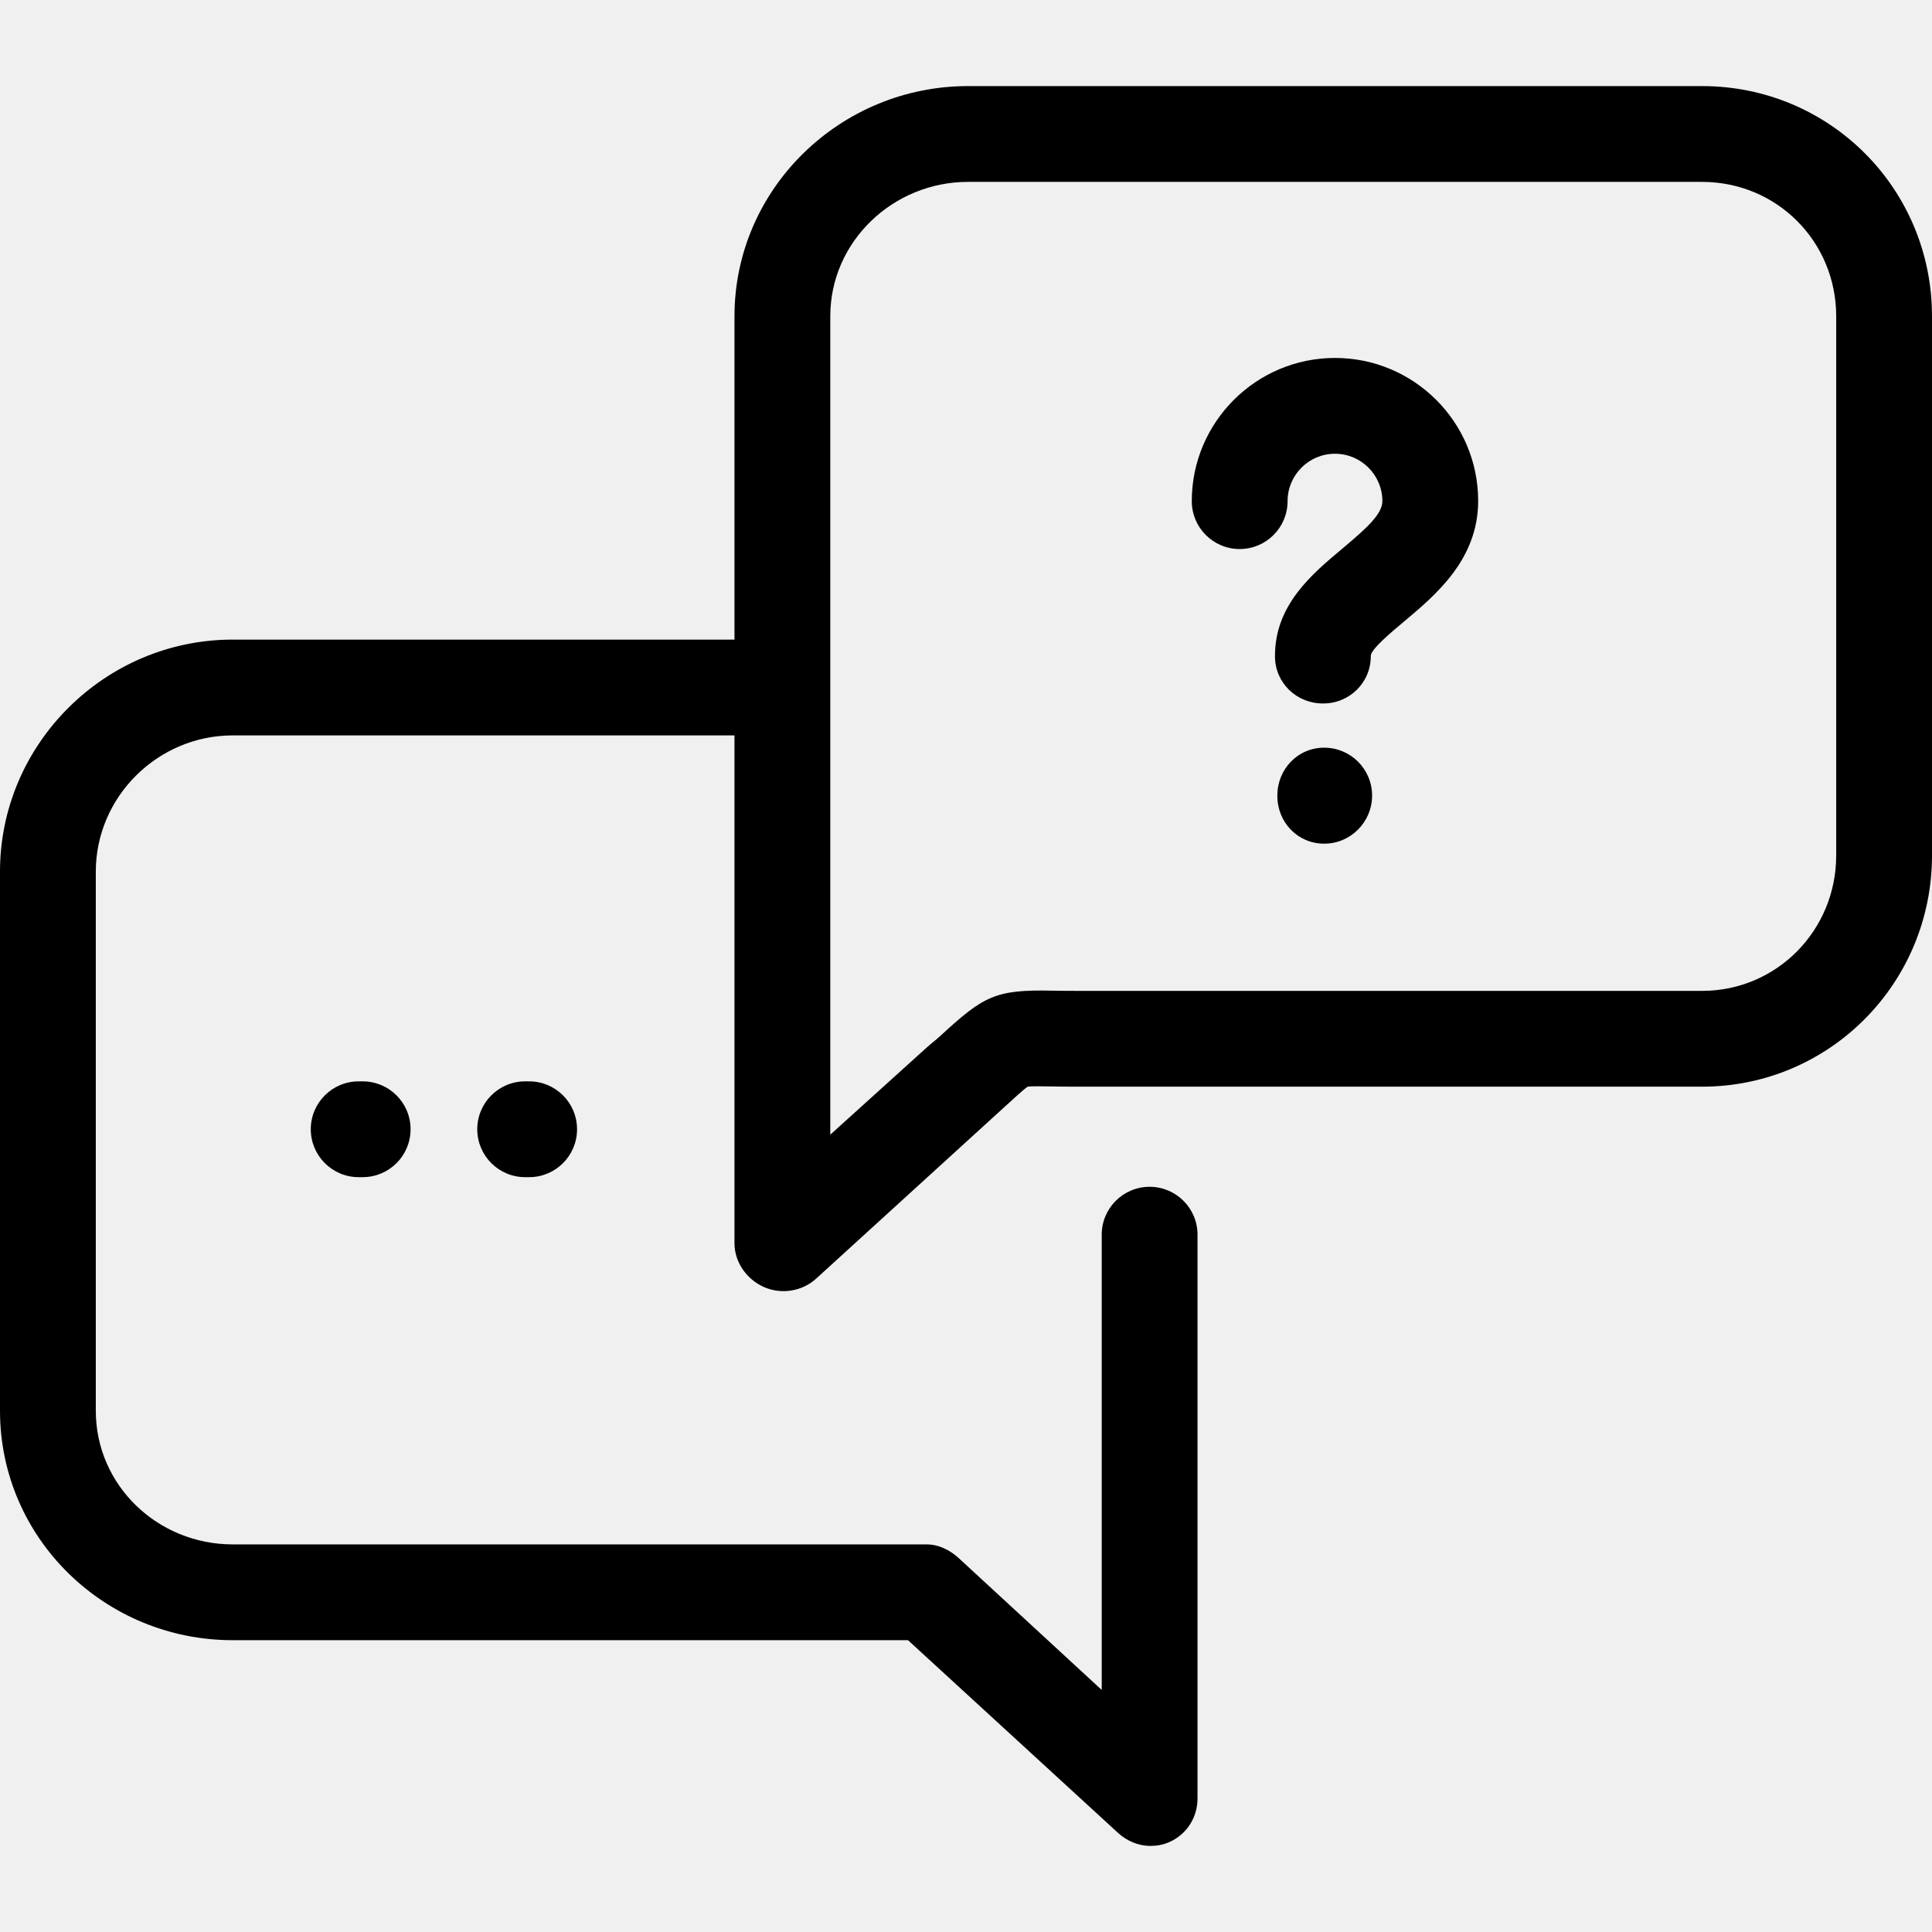
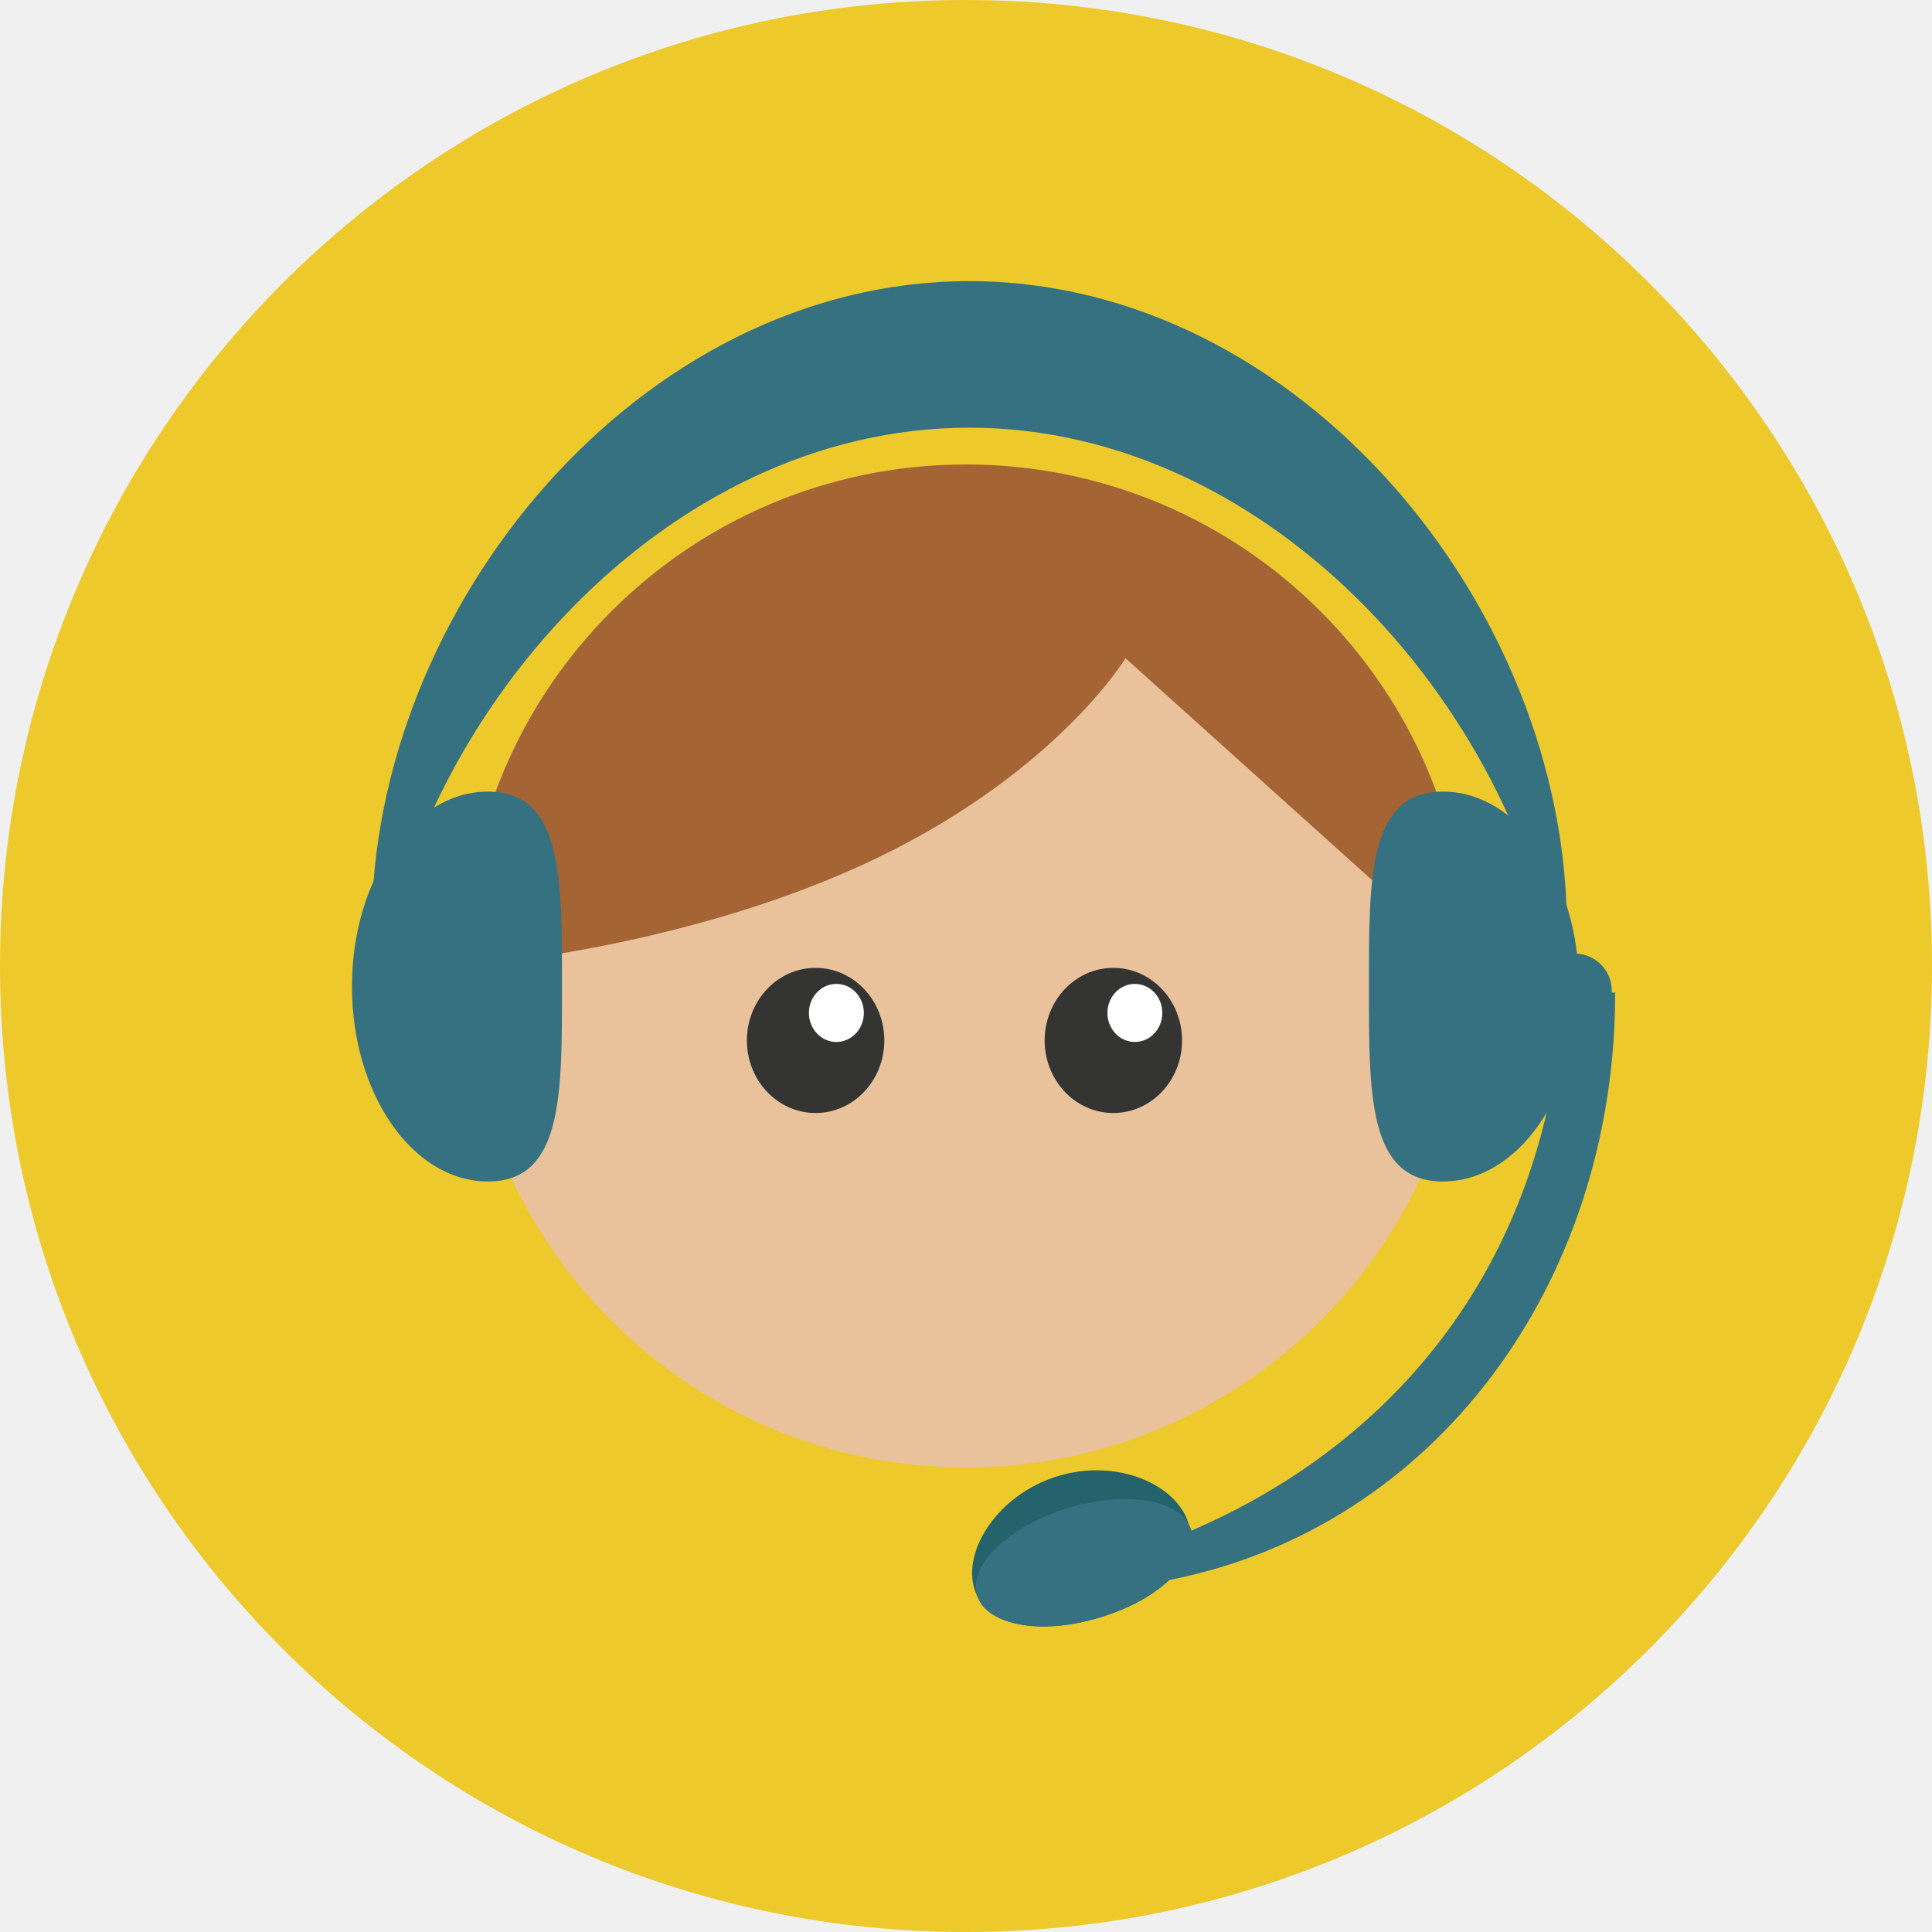
- <svg xmlns="http://www.w3.org/2000/svg" version="1.1" id="Capa_1" x="0px" y="0px" viewBox="0 0 363 363" style="enable-background:new 0 0 363 363;" xml:space="preserve">
-   <path d="M277.73,94.123c0,10.997-8.006,17.685-13.852,22.593c-2.214,1.859-6.335,5.251-6.324,6.518  c0.04,4.97-3.956,8.939-8.927,8.939c-0.025,0-0.05,0-0.075,0c-4.936,0-8.958-3.847-8.998-8.792  c-0.079-9.747,7.034-15.584,12.75-20.383c4.485-3.766,7.426-6.416,7.426-8.841c0-4.909-3.994-8.903-8.903-8.903  c-4.911,0-8.906,3.994-8.906,8.903c0,4.971-4.029,9-9,9s-9-4.029-9-9c0-14.834,12.069-26.903,26.904-26.903  C265.661,67.253,277.73,79.288,277.73,94.123z M248.801,140.481c-4.971,0-8.801,4.029-8.801,9v0.069  c0,4.971,3.831,8.966,8.801,8.966s9-4.064,9-9.035S253.772,140.481,248.801,140.481z M67.392,203.174c-4.971,0-9,4.029-9,9  s4.029,9,9,9h0.75c4.971,0,9-4.029,9-9s-4.029-9-9-9H67.392z M98.671,203.174c-4.971,0-9,4.029-9,9s4.029,9,9,9h0.749  c4.971,0,9-4.029,9-9s-4.029-9-9-9H98.671z M363,59.425v101.301c0,23.985-19.232,43.448-43.217,43.448H203.066  c-2.282,0-4.161-0.013-5.733-0.046c-1.647-0.034-3.501-0.047-4.224,0.033c-0.753,0.5-2.599,2.191-4.378,3.83  c-0.705,0.649-1.503,1.363-2.364,2.149l-33.022,30.098c-2.634,2.403-6.531,3.025-9.793,1.587c-3.262-1.439-5.552-4.669-5.552-8.234  v-95.417H43.72c-14.062,0-25.72,11.523-25.72,25.583v101.301c0,14.061,11.659,25.116,25.72,25.116h130.374  c2.245,0,4.345,1.031,6.003,2.545L207,317.523v-85.539c0-4.971,4.029-9,9-9s9,4.029,9,9v105.938c0,3.565-2.04,6.747-5.303,8.186  c-1.167,0.515-2.339,0.718-3.566,0.718c-2.204,0-4.378-0.905-6.069-2.449l-39.457-36.204H43.72c-23.986,0-43.72-19.13-43.72-43.116  V163.757c0-23.985,19.734-43.583,43.72-43.583H138V59.425c0-23.986,19.885-43.251,43.871-43.251h137.913  C343.768,16.174,363,35.439,363,59.425z M345,59.425c0-14.061-11.157-25.251-25.217-25.251H181.871  C167.81,34.174,156,45.364,156,59.425v69.833v83.934l18.095-16.353c0.838-0.765,1.777-1.465,2.462-2.097  c8.263-7.614,10.377-8.831,21.155-8.609c1.47,0.031,3.221,0.042,5.354,0.042h116.717c14.06,0,25.217-11.388,25.217-25.448V59.425z" />
+ <svg xmlns="http://www.w3.org/2000/svg" version="1.1" id="Layer_1" x="0px" y="0px" viewBox="0 0 473.654 473.654" style="enable-background:new 0 0 473.654 473.654;" xml:space="preserve">
+   <circle style="fill:#EDC92C;" cx="236.827" cy="236.827" r="236.827" />
+   <path style="fill:#E9C29C;" d="M359.758,236.812c0,67.914-55.039,122.946-122.942,122.946c-67.907,0-122.942-55.035-122.942-122.946  c0-67.899,55.035-122.938,122.942-122.938C304.719,113.87,359.758,168.913,359.758,236.812z" />
+   <path style="fill:#A46434;" d="M359.758,236.812l-83.826-75.438c0,0-17.845,29.558-65.461,51.098  c-45.903,20.758-96.597,24.337-96.597,24.337c0-67.899,55.035-122.938,122.942-122.938  C304.719,113.87,359.758,168.913,359.758,236.812z" />
+   <g>
+     <ellipse style="fill:#343433;" cx="199.955" cy="255.076" rx="16.843" ry="17.793" />
+     <ellipse style="fill:#343433;" cx="272.952" cy="255.076" rx="16.843" ry="17.793" />
+   </g>
+   <g>
+     <path style="fill:#FFFFFF;" d="M284.956,248.338c0,3.923-3.01,7.113-6.739,7.113c-3.706,0-6.72-3.194-6.72-7.113   c0-3.938,3.014-7.12,6.72-7.12C281.945,241.217,284.956,244.4,284.956,248.338z" />
+     <path style="fill:#FFFFFF;" d="M211.783,248.338c0,3.923-3.01,7.113-6.742,7.113c-3.713,0-6.727-3.194-6.727-7.113   c0-3.938,3.014-7.12,6.727-7.12C208.773,241.217,211.783,244.4,211.783,248.338z" />
+   </g>
+   <g>
+     <path style="fill:#357180;" d="M137.773,241.868c0,26.398,0.266,47.788-18.144,47.788c-18.414,0-33.338-21.394-33.338-47.788   s14.925-47.792,33.338-47.792C138.039,194.073,137.773,215.474,137.773,241.868z" />
+     <path style="fill:#357180;" d="M387.094,241.868c0,26.398-14.925,47.788-33.342,47.788c-18.41,0-18.144-21.394-18.144-47.788   s-0.266-47.792,18.144-47.792C372.166,194.073,387.094,215.474,387.094,241.868z" />
+     <path style="fill:#357180;" d="M237.628,104.85c74.646,0,136.206,70.547,145.316,140.589c0.748-5.879,1.193-11.869,1.193-17.965   c0-78.516-65.6-158.55-146.513-158.55S91.118,148.958,91.118,227.475c0,6.092,0.445,12.083,1.2,17.965   C101.428,175.397,162.986,104.85,237.628,104.85z" />
+   </g>
+   <path style="fill:#24626C;" d="M291.35,373.415c2.928,9.54-6.956,18.604-21.446,23.051c-14.495,4.461-28.084,2.621-31.012-6.918  c-2.947-9.547,5.882-23.182,20.381-27.632C273.755,357.451,288.407,363.872,291.35,373.415z" />
+   <path style="fill:#357180;" d="M395.983,243.349h-0.838v-0.452c0-5.041-4.087-9.125-9.128-9.125c-5.041,0-9.128,4.084-9.128,9.125  v12.415c0,3.25,1.705,6.077,4.259,7.692c-9.637,56.453-45.163,93.366-89.092,112.255c-0.026-0.067,0-0.138-0.026-0.206  c-2.27-7.378-15.859-9.749-30.343-5.288c-14.495,4.454-24.389,14.046-22.12,21.424c2.266,7.371,15.845,9.742,30.339,5.28  c6.929-2.124,12.744-5.441,16.75-9.117C351.445,374.709,395.983,315.059,395.983,243.349z" />
  <g>
</g>
  <g>
</g>
  <g>
</g>
  <g>
</g>
  <g>
</g>
  <g>
</g>
  <g>
</g>
  <g>
</g>
  <g>
</g>
  <g>
</g>
  <g>
</g>
  <g>
</g>
  <g>
</g>
  <g>
</g>
  <g>
</g>
</svg>
